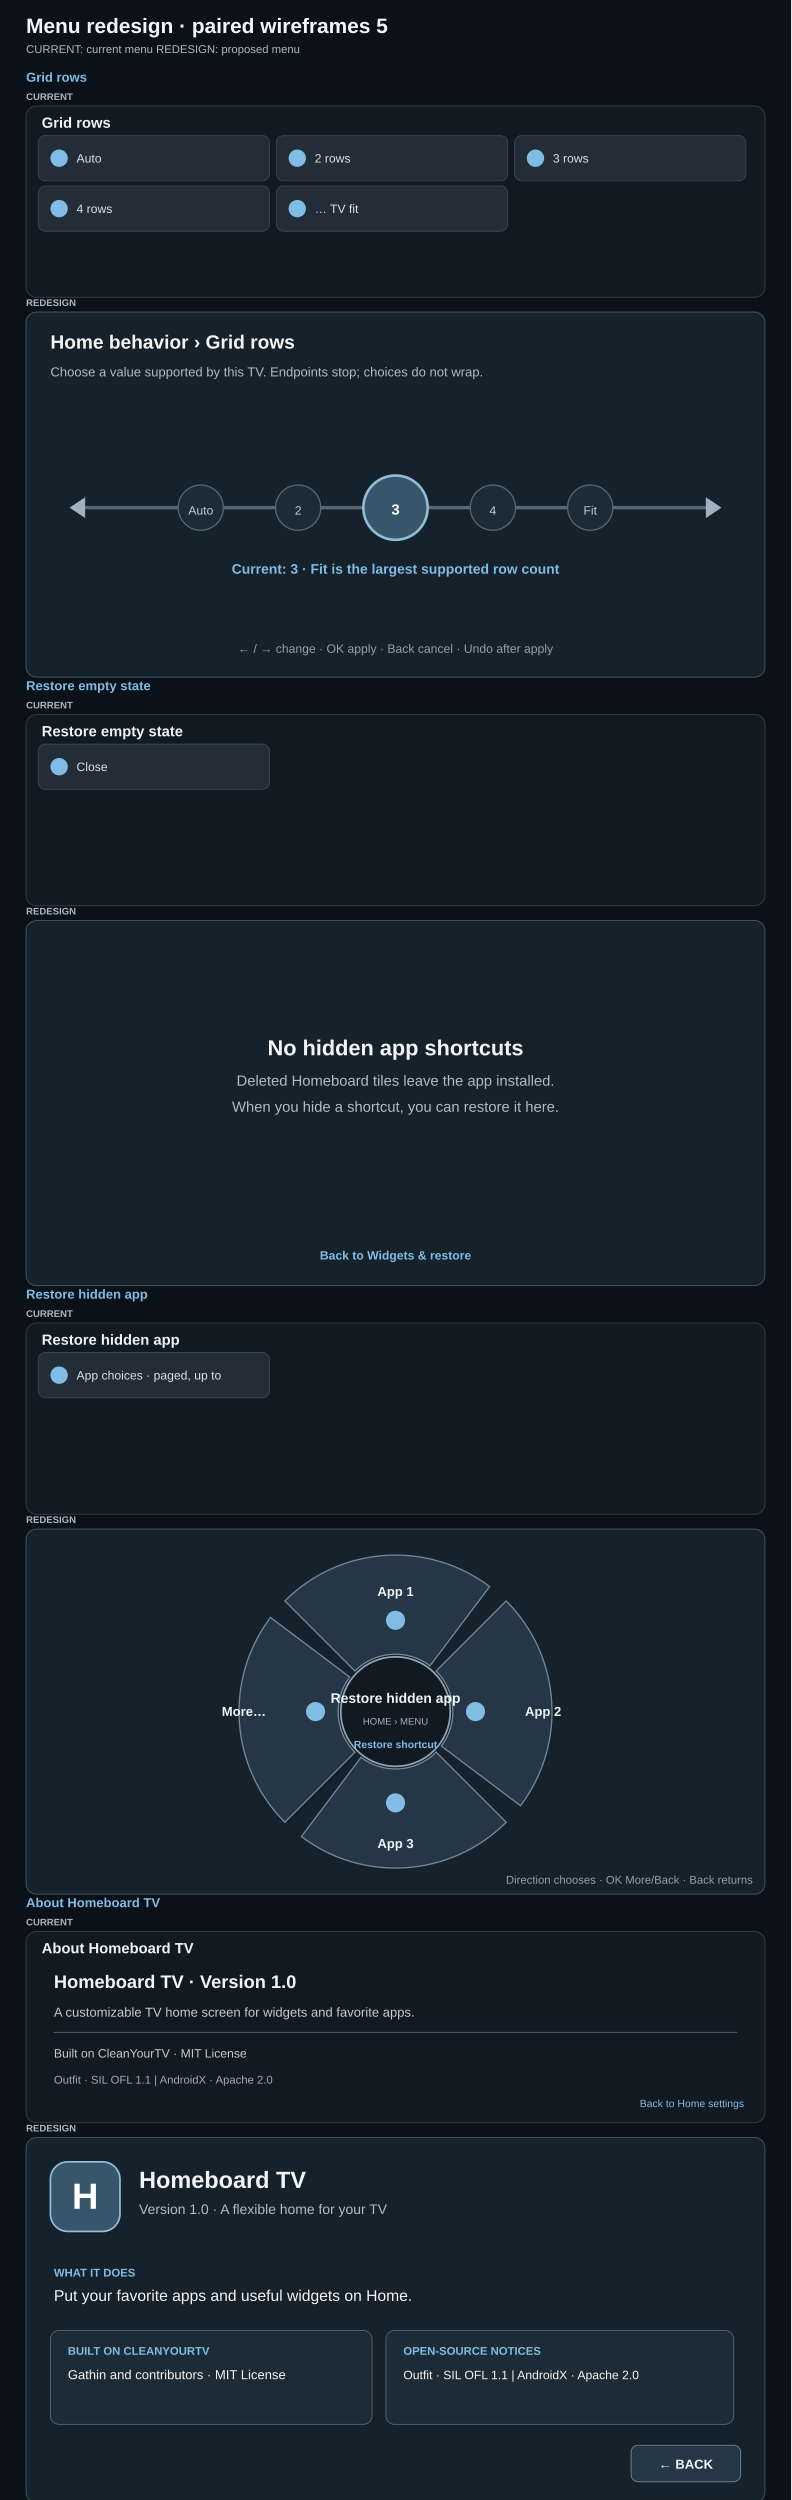
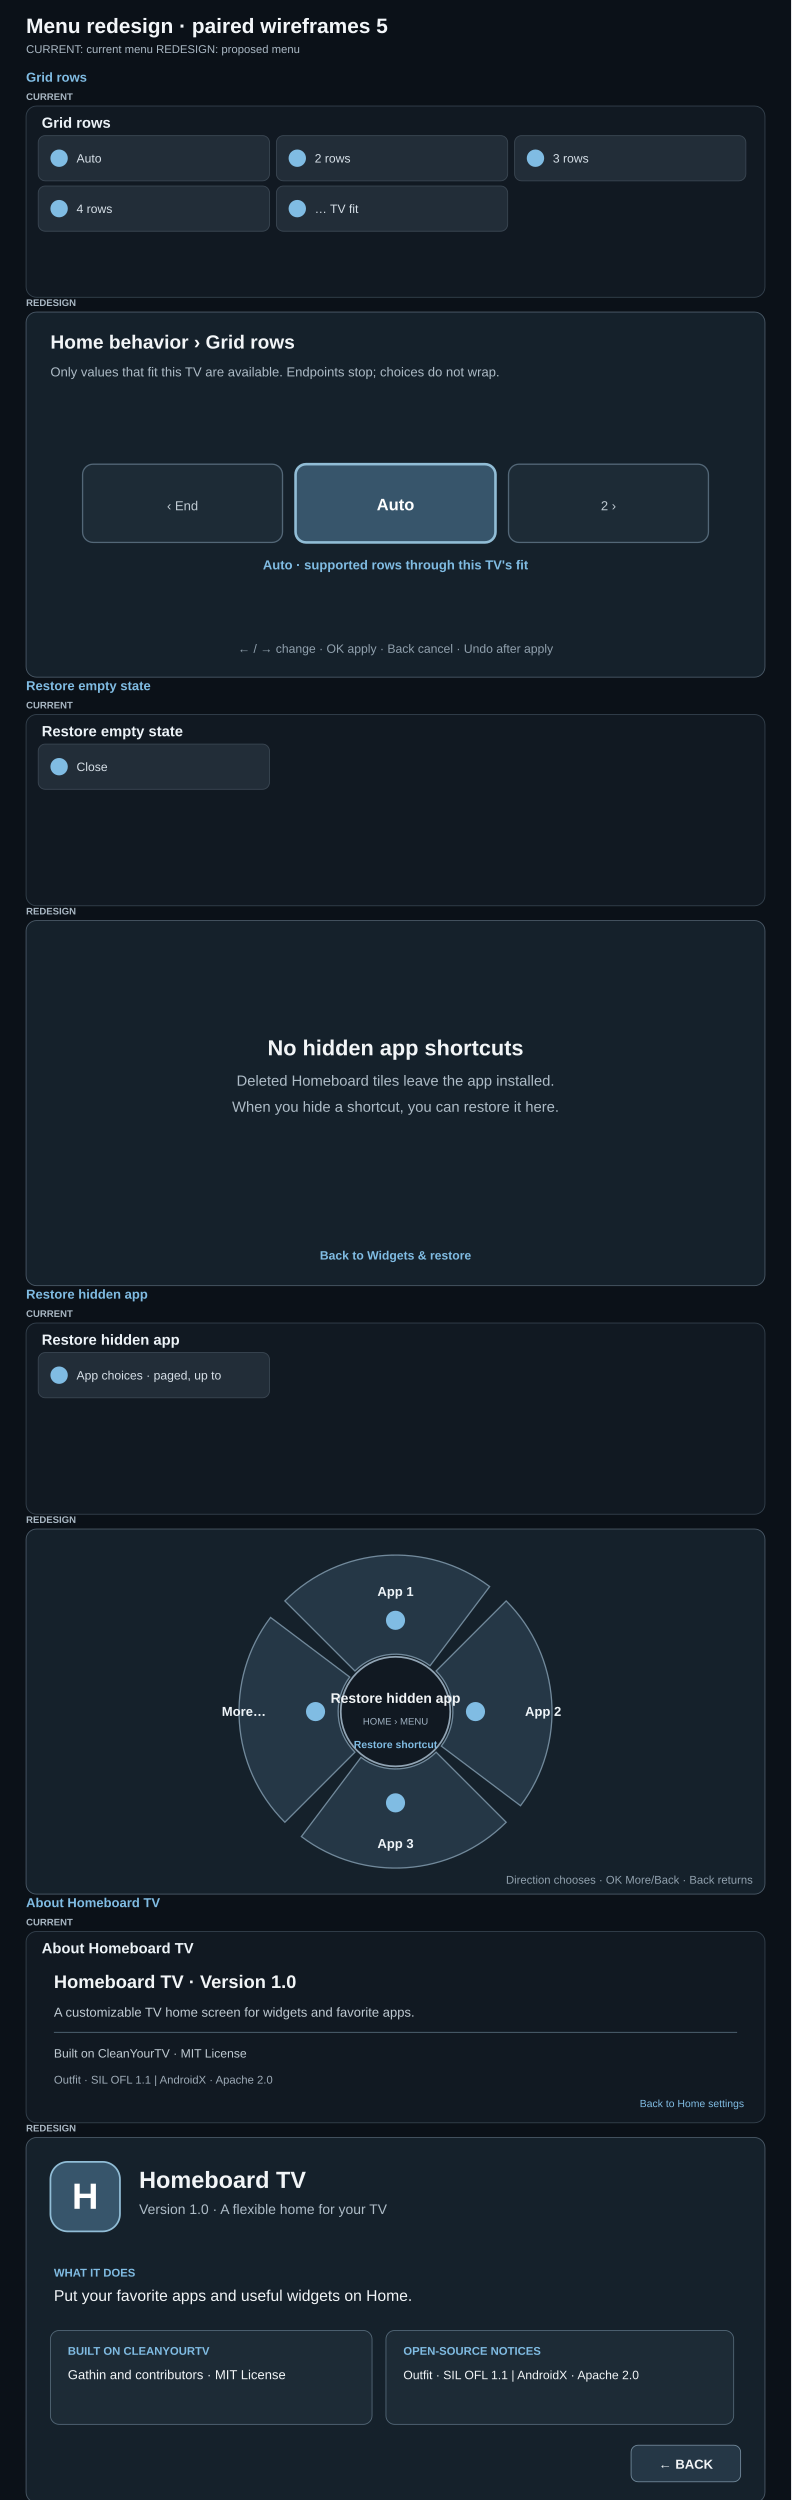
<svg xmlns="http://www.w3.org/2000/svg" viewBox="0 0 910 2876" role="img">
  <rect width="100%" height="100%" fill="#0b1118" />
  <style>text{dominant-baseline:alphabetic}</style>
  <text x="30" y="38" font-family="Arial,sans-serif" font-size="24" fill="#f3f6f9" font-weight="700" text-anchor="start">Menu redesign · paired wireframes 5</text>
  <text x="30" y="61" font-family="Arial,sans-serif" font-size="13" fill="#aab8c4" font-weight="400" text-anchor="start">CURRENT: current menu     REDESIGN: proposed menu</text>
  <text x="30" y="94" font-family="Arial,sans-serif" font-size="15" fill="#80bce3" font-weight="700" text-anchor="start">Grid rows</text>
  <text x="30" y="115" font-family="Arial,sans-serif" font-size="11" fill="#aab8c4" font-weight="700" text-anchor="start">CURRENT</text>
  <rect x="30" y="122" width="850" height="220" rx="12" fill="#111922" stroke="#34414d" />
  <text x="48" y="147" font-family="Arial,sans-serif" font-size="17" fill="#edf3f8" font-weight="700" text-anchor="start">Grid rows</text>
  <rect x="44" y="156" width="266" height="52" rx="8" fill="#222d38" stroke="#3a4652" />
  <circle cx="68" cy="182" r="10" fill="#80bce3" />
  <text x="88" y="187" font-family="Arial,sans-serif" font-size="14" fill="#d7e0e8" font-weight="400" text-anchor="start">Auto</text>
  <rect x="318" y="156" width="266" height="52" rx="8" fill="#222d38" stroke="#3a4652" />
  <circle cx="342" cy="182" r="10" fill="#80bce3" />
  <text x="362" y="187" font-family="Arial,sans-serif" font-size="14" fill="#d7e0e8" font-weight="400" text-anchor="start">2 rows</text>
  <rect x="592" y="156" width="266" height="52" rx="8" fill="#222d38" stroke="#3a4652" />
  <circle cx="616" cy="182" r="10" fill="#80bce3" />
  <text x="636" y="187" font-family="Arial,sans-serif" font-size="14" fill="#d7e0e8" font-weight="400" text-anchor="start">3 rows</text>
  <rect x="44" y="214" width="266" height="52" rx="8" fill="#222d38" stroke="#3a4652" />
  <circle cx="68" cy="240" r="10" fill="#80bce3" />
  <text x="88" y="245" font-family="Arial,sans-serif" font-size="14" fill="#d7e0e8" font-weight="400" text-anchor="start">4 rows</text>
  <rect x="318" y="214" width="266" height="52" rx="8" fill="#222d38" stroke="#3a4652" />
  <circle cx="342" cy="240" r="10" fill="#80bce3" />
  <text x="362" y="245" font-family="Arial,sans-serif" font-size="14" fill="#d7e0e8" font-weight="400" text-anchor="start">… TV fit</text>
  <text x="30" y="352" font-family="Arial,sans-serif" font-size="11" fill="#aab8c4" font-weight="700" text-anchor="start">REDESIGN</text>
  <rect x="30" y="359" width="850" height="420" rx="12" fill="#15212b" stroke="#4a5967" />
  <text x="58" y="401" font-family="Arial,sans-serif" font-size="22" fill="#f2f5f7" font-weight="700" text-anchor="start">Home behavior  ›  Grid rows</text>
-   <text x="58" y="433" font-family="Arial,sans-serif" font-size="15" fill="#aebcc7" font-weight="400" text-anchor="start">Choose a value supported by this TV. Endpoints stop; choices do not wrap.</text>
-   <path d="M 85 584 H 825" stroke="#536777" stroke-width="4" />
-   <path d="M 80 584 l 18 -12 v 24 z" fill="#9fb1c1" />
-   <path d="M 830 584 l -18 -12 v 24 z" fill="#9fb1c1" />
-   <circle cx="231.0" cy="584" r="26" fill="#1d2b36" stroke="#536777" stroke-width="1.5" />
-   <text x="231.0" y="592" font-family="Arial,sans-serif" font-size="14" fill="#c1ccd4" font-weight="400" text-anchor="middle">Auto</text>
-   <circle cx="343.0" cy="584" r="26" fill="#1d2b36" stroke="#536777" stroke-width="1.5" />
-   <text x="343.0" y="592" font-family="Arial,sans-serif" font-size="14" fill="#c1ccd4" font-weight="400" text-anchor="middle">2</text>
-   <circle cx="455.0" cy="584" r="37" fill="#37556b" stroke="#91bdd6" stroke-width="3" />
-   <text x="455.0" y="592" font-family="Arial,sans-serif" font-size="17" fill="#ffffff" font-weight="700" text-anchor="middle">3</text>
-   <circle cx="567.0" cy="584" r="26" fill="#1d2b36" stroke="#536777" stroke-width="1.5" />
-   <text x="567.0" y="592" font-family="Arial,sans-serif" font-size="14" fill="#c1ccd4" font-weight="400" text-anchor="middle">4</text>
-   <circle cx="679.0" cy="584" r="26" fill="#1d2b36" stroke="#536777" stroke-width="1.5" />
-   <text x="679.0" y="592" font-family="Arial,sans-serif" font-size="14" fill="#c1ccd4" font-weight="400" text-anchor="middle">Fit</text>
-   <text x="455.0" y="660" font-family="Arial,sans-serif" font-size="16" fill="#80bce3" font-weight="700" text-anchor="middle">Current: 3  ·  Fit is the largest supported row count</text>
+   <text x="58" y="433" font-family="Arial,sans-serif" font-size="15" fill="#aebcc7" font-weight="400" text-anchor="start">Only values that fit this TV are available. Endpoints stop; choices do not wrap.</text>
+   <rect x="95" y="534" width="230" height="90" rx="12" fill="#1d2b36" stroke="#536777" stroke-width="1.5" />
+   <text x="210.0" y="587" font-family="Arial,sans-serif" font-size="15" fill="#c1ccd4" font-weight="400" text-anchor="middle">‹   End</text>
+   <rect x="340.0" y="534" width="230" height="90" rx="12" fill="#37556b" stroke="#91bdd6" stroke-width="3" />
+   <text x="455.0" y="587" font-family="Arial,sans-serif" font-size="19" fill="#ffffff" font-weight="700" text-anchor="middle">Auto</text>
+   <rect x="585" y="534" width="230" height="90" rx="12" fill="#1d2b36" stroke="#536777" stroke-width="1.5" />
+   <text x="700.0" y="587" font-family="Arial,sans-serif" font-size="15" fill="#c1ccd4" font-weight="400" text-anchor="middle">2   ›</text>
+   <text x="455.0" y="655" font-family="Arial,sans-serif" font-size="15" fill="#80bce3" font-weight="700" text-anchor="middle">Auto · supported rows through this TV's fit</text>
  <text x="455.0" y="751" font-family="Arial,sans-serif" font-size="14" fill="#91a1ae" font-weight="400" text-anchor="middle">← / → change · OK apply · Back cancel · Undo after apply</text>
  <text x="30" y="794" font-family="Arial,sans-serif" font-size="15" fill="#80bce3" font-weight="700" text-anchor="start">Restore empty state</text>
  <text x="30" y="815" font-family="Arial,sans-serif" font-size="11" fill="#aab8c4" font-weight="700" text-anchor="start">CURRENT</text>
  <rect x="30" y="822" width="850" height="220" rx="12" fill="#111922" stroke="#34414d" />
  <text x="48" y="847" font-family="Arial,sans-serif" font-size="17" fill="#edf3f8" font-weight="700" text-anchor="start">Restore empty state</text>
  <rect x="44" y="856" width="266" height="52" rx="8" fill="#222d38" stroke="#3a4652" />
  <circle cx="68" cy="882" r="10" fill="#80bce3" />
  <text x="88" y="887" font-family="Arial,sans-serif" font-size="14" fill="#d7e0e8" font-weight="400" text-anchor="start">Close</text>
  <text x="30" y="1052" font-family="Arial,sans-serif" font-size="11" fill="#aab8c4" font-weight="700" text-anchor="start">REDESIGN</text>
  <rect x="30" y="1059" width="850" height="420" rx="12" fill="#15212b" stroke="#4a5967" />
  <text x="455.0" y="1214" font-family="Arial,sans-serif" font-size="25" fill="#f2f5f7" font-weight="700" text-anchor="middle">No hidden app shortcuts</text>
  <text x="455.0" y="1249" font-family="Arial,sans-serif" font-size="17" fill="#aebcc7" font-weight="400" text-anchor="middle">Deleted Homeboard tiles leave the app installed.</text>
  <text x="455.0" y="1279" font-family="Arial,sans-serif" font-size="17" fill="#aebcc7" font-weight="400" text-anchor="middle">When you hide a shortcut, you can restore it here.</text>
  <text x="455.0" y="1449" font-family="Arial,sans-serif" font-size="14" fill="#80bce3" font-weight="700" text-anchor="middle">Back to Widgets &amp; restore</text>
  <text x="30" y="1494" font-family="Arial,sans-serif" font-size="15" fill="#80bce3" font-weight="700" text-anchor="start">Restore hidden app</text>
  <text x="30" y="1515" font-family="Arial,sans-serif" font-size="11" fill="#aab8c4" font-weight="700" text-anchor="start">CURRENT</text>
  <rect x="30" y="1522" width="850" height="220" rx="12" fill="#111922" stroke="#34414d" />
  <text x="48" y="1547" font-family="Arial,sans-serif" font-size="17" fill="#edf3f8" font-weight="700" text-anchor="start">Restore hidden app</text>
  <rect x="44" y="1556" width="266" height="52" rx="8" fill="#222d38" stroke="#3a4652" />
  <circle cx="68" cy="1582" r="10" fill="#80bce3" />
  <text x="88" y="1587" font-family="Arial,sans-serif" font-size="14" fill="#d7e0e8" font-weight="400" text-anchor="start">App choices · paged, up to</text>
  <text x="30" y="1752" font-family="Arial,sans-serif" font-size="11" fill="#aab8c4" font-weight="700" text-anchor="start">REDESIGN</text>
  <rect x="30" y="1759" width="850" height="420" rx="12" fill="#15212b" stroke="#4a5967" />
  <path d="M 327.7 1841.7 A 180 180 0 0 1 563.3 1825.2 L 494.7 1916.3 A 66 66 0 0 0 408.3 1922.3 Z" fill="#253746" stroke="#71899b" stroke-width="1.5" />
  <path d="M 582.3 1841.7 A 180 180 0 0 1 598.8 2077.3 L 507.7 2008.7 A 66 66 0 0 0 501.7 1922.3 Z" fill="#253746" stroke="#71899b" stroke-width="1.5" />
  <path d="M 582.3 2096.3 A 180 180 0 0 1 346.7 2112.8 L 415.3 2021.7 A 66 66 0 0 0 501.7 2015.7 Z" fill="#253746" stroke="#71899b" stroke-width="1.5" />
  <path d="M 327.7 2096.3 A 180 180 0 0 1 311.2 1860.7 L 402.3 1929.3 A 66 66 0 0 0 408.3 2015.7 Z" fill="#253746" stroke="#71899b" stroke-width="1.5" />
  <circle cx="455.0" cy="1969.0" r="63" fill="#111922" stroke="#91a4b4" stroke-width="2" />
  <text x="455.0" y="1959.0" font-family="Arial,sans-serif" font-size="16" fill="#f2f5f7" font-weight="700" text-anchor="middle">Restore hidden app</text>
  <text x="455.0" y="1984.0" font-family="Arial,sans-serif" font-size="11" fill="#9fb1c1" font-weight="400" text-anchor="middle">HOME  ›  MENU</text>
  <text x="455.0" y="2011.0" font-family="Arial,sans-serif" font-size="12" fill="#80bce3" font-weight="700" text-anchor="middle">Restore shortcut</text>
  <circle cx="455.0" cy="1864.0" r="11" fill="#80bce3" />
  <text x="455.0" y="1836.0" font-family="Arial,sans-serif" font-size="15" fill="#eff5f9" font-weight="700" text-anchor="middle">App 1</text>
  <circle cx="547.0" cy="1969.0" r="11" fill="#80bce3" />
  <text x="604.0" y="1974.0" font-family="Arial,sans-serif" font-size="15" fill="#eff5f9" font-weight="700" text-anchor="start">App 2</text>
  <circle cx="455.0" cy="2074.0" r="11" fill="#80bce3" />
  <text x="455.0" y="2126.0" font-family="Arial,sans-serif" font-size="15" fill="#eff5f9" font-weight="700" text-anchor="middle">App 3</text>
  <circle cx="363.0" cy="1969.0" r="11" fill="#80bce3" />
  <text x="306.0" y="1974.0" font-family="Arial,sans-serif" font-size="15" fill="#eff5f9" font-weight="700" text-anchor="end">More…</text>
  <text x="866" y="2167" font-family="Arial,sans-serif" font-size="13" fill="#91a1ae" font-weight="400" text-anchor="end">Direction chooses · OK More/Back · Back returns</text>
  <text x="30" y="2194" font-family="Arial,sans-serif" font-size="15" fill="#80bce3" font-weight="700" text-anchor="start">About Homeboard TV</text>
  <text x="30" y="2215" font-family="Arial,sans-serif" font-size="11" fill="#aab8c4" font-weight="700" text-anchor="start">CURRENT</text>
  <rect x="30" y="2222" width="850" height="220" rx="12" fill="#111922" stroke="#34414d" />
  <text x="48" y="2247" font-family="Arial,sans-serif" font-size="17" fill="#edf3f8" font-weight="700" text-anchor="start">About Homeboard TV</text>
  <text x="62" y="2287" font-family="Arial,sans-serif" font-size="21" fill="#f2f5f7" font-weight="700" text-anchor="start">Homeboard TV · Version 1.0</text>
  <text x="62" y="2320" font-family="Arial,sans-serif" font-size="15" fill="#c1ccd4" font-weight="400" text-anchor="start">A customizable TV home screen for widgets and favorite apps.</text>
  <line x1="62" y1="2338" x2="848" y2="2338" stroke="#536777" />
  <text x="62" y="2367" font-family="Arial,sans-serif" font-size="14" fill="#c1ccd4" font-weight="400" text-anchor="start">Built on CleanYourTV · MIT License</text>
  <text x="62" y="2397" font-family="Arial,sans-serif" font-size="13" fill="#9eabb7" font-weight="400" text-anchor="start">Outfit · SIL OFL 1.1  |  AndroidX · Apache 2.0</text>
  <text x="856" y="2424" font-family="Arial,sans-serif" font-size="12" fill="#80bce3" font-weight="400" text-anchor="end">Back to Home settings</text>
  <text x="30" y="2452" font-family="Arial,sans-serif" font-size="11" fill="#aab8c4" font-weight="700" text-anchor="start">REDESIGN</text>
  <rect x="30" y="2459" width="850" height="420" rx="12" fill="#15212b" stroke="#4a5967" />
  <rect x="58" y="2487" width="80" height="80" rx="20" fill="#37556b" stroke="#91bdd6" stroke-width="2" />
  <text x="98" y="2541" font-family="Arial,sans-serif" font-size="42" fill="#ffffff" font-weight="700" text-anchor="middle">H</text>
  <text x="160" y="2517" font-family="Arial,sans-serif" font-size="27" fill="#f2f5f7" font-weight="700" text-anchor="start">Homeboard TV</text>
  <text x="160" y="2547" font-family="Arial,sans-serif" font-size="16" fill="#aebcc7" font-weight="400" text-anchor="start">Version 1.0 · A flexible home for your TV</text>
  <text x="62" y="2619" font-family="Arial,sans-serif" font-size="13" fill="#80bce3" font-weight="700" text-anchor="start">WHAT IT DOES</text>
  <text x="62" y="2647" font-family="Arial,sans-serif" font-size="18" fill="#f2f5f7" font-weight="400" text-anchor="start">Put your favorite apps and useful widgets on Home.</text>
  <rect x="58" y="2681" width="370" height="108" rx="10" fill="#1d2b36" stroke="#536777" />
  <text x="78" y="2709" font-family="Arial,sans-serif" font-size="13" fill="#80bce3" font-weight="700" text-anchor="start">BUILT ON CLEANYOURTV</text>
  <text x="78" y="2737" font-family="Arial,sans-serif" font-size="15" fill="#f2f5f7" font-weight="400" text-anchor="start">Gathin and contributors · MIT License</text>
  <rect x="444" y="2681" width="400" height="108" rx="10" fill="#1d2b36" stroke="#536777" />
  <text x="464" y="2709" font-family="Arial,sans-serif" font-size="13" fill="#80bce3" font-weight="700" text-anchor="start">OPEN-SOURCE NOTICES</text>
  <text x="464" y="2737" font-family="Arial,sans-serif" font-size="14" fill="#f2f5f7" font-weight="400" text-anchor="start">Outfit · SIL OFL 1.1  |  AndroidX · Apache 2.0</text>
  <rect x="726" y="2813" width="126" height="42" rx="8" fill="#253746" stroke="#71899b" />
  <text x="789" y="2840" font-family="Arial,sans-serif" font-size="15" fill="#f2f5f7" font-weight="700" text-anchor="middle">←  BACK</text>
</svg>
